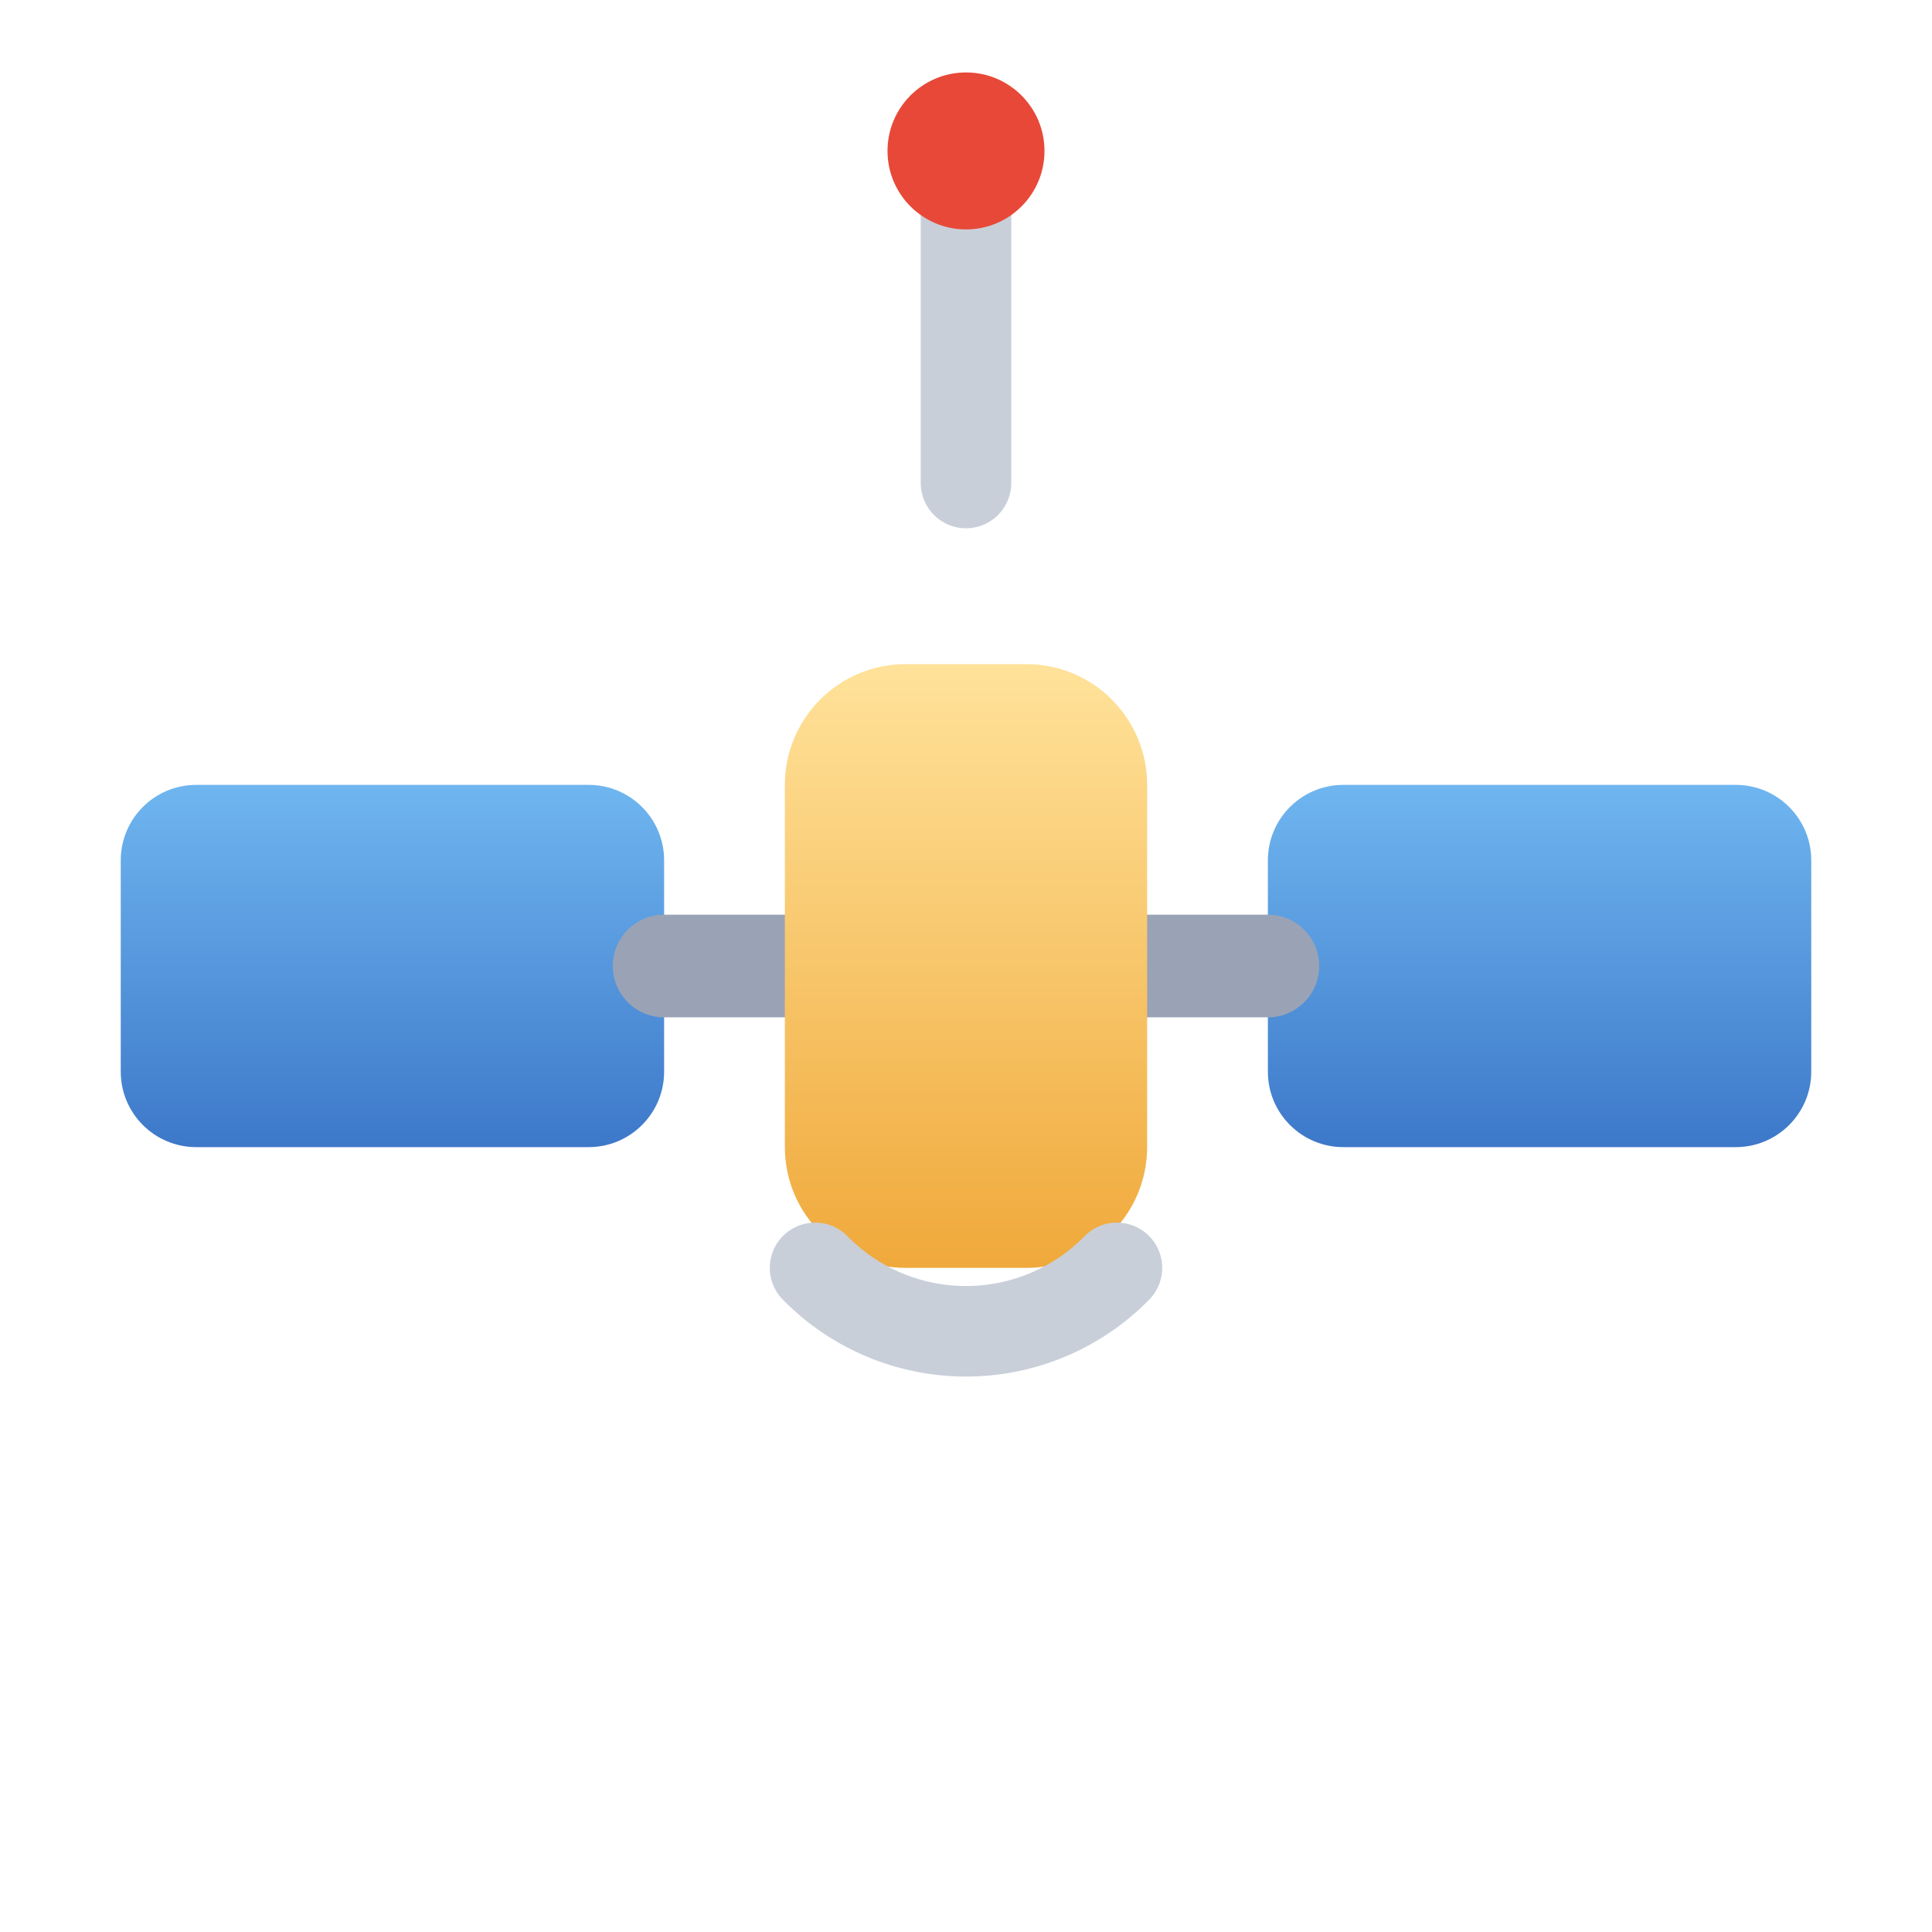
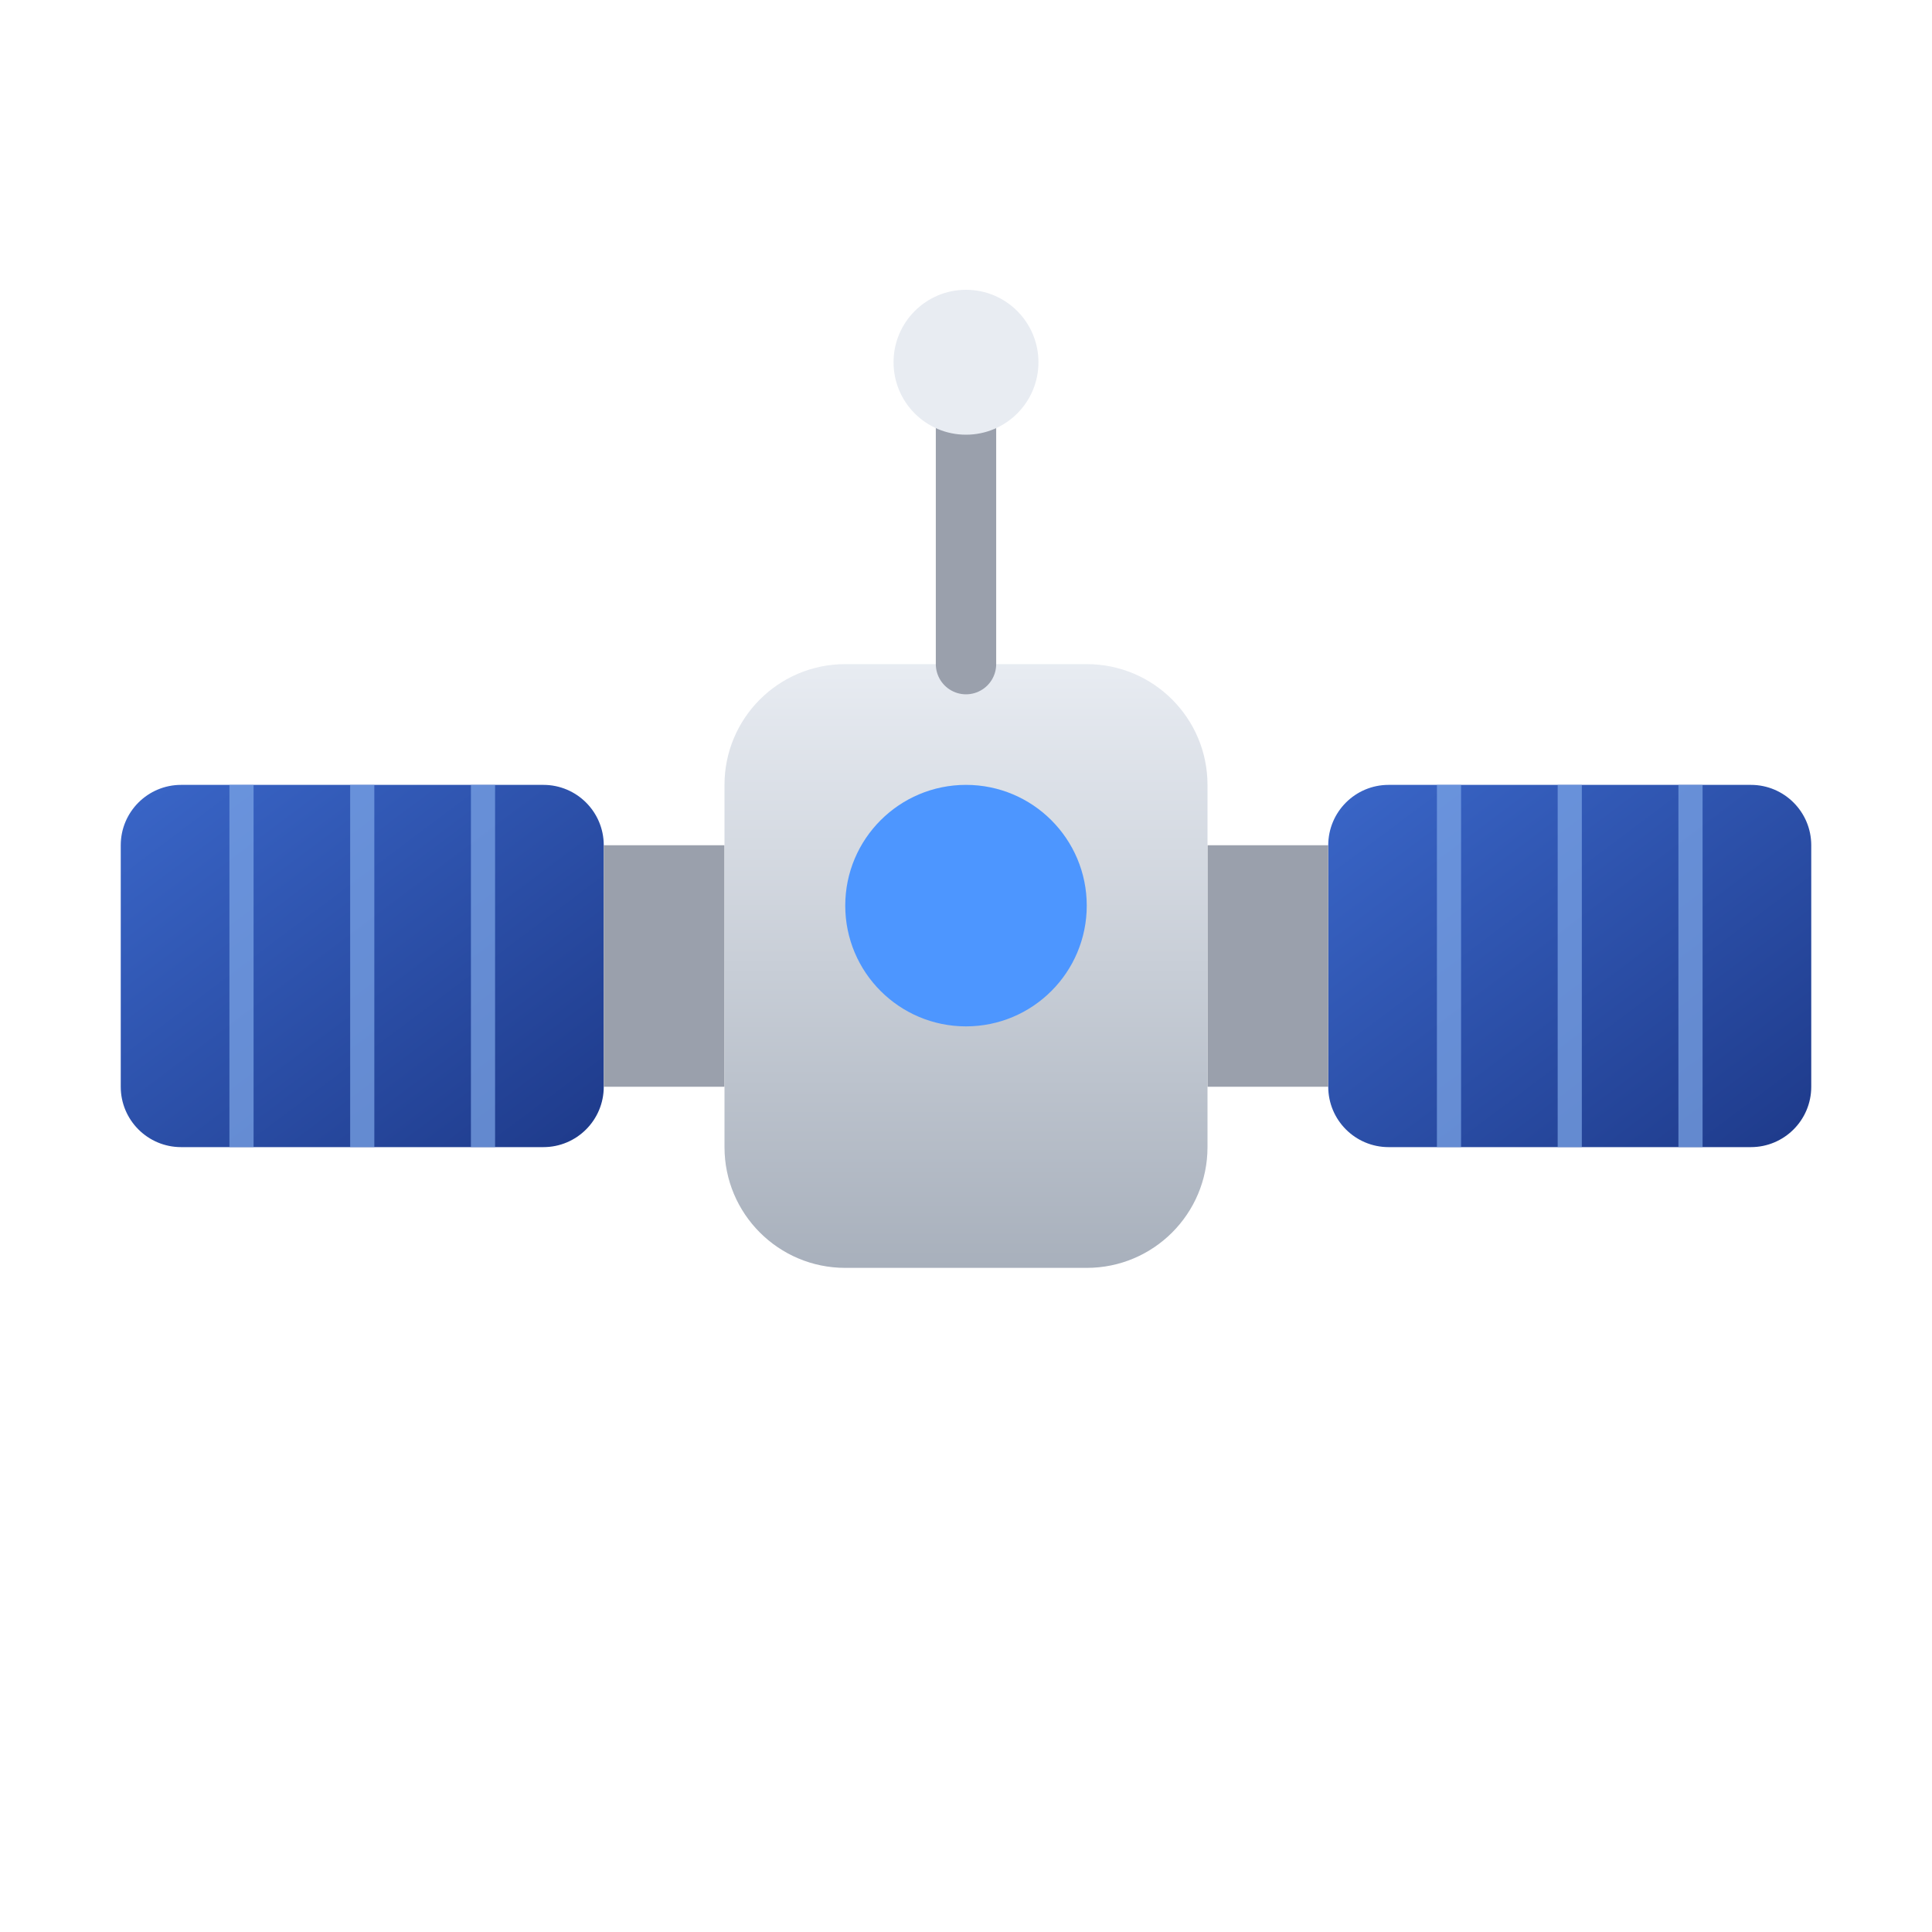
<svg xmlns="http://www.w3.org/2000/svg" viewBox="0 0 64 64">
  <defs>
-     <linearGradient id="g-sat" x1="0" y1="0" x2="0" y2="1">
-       <stop offset="0" stop-color="#FFE29A" />
-       <stop offset="1" stop-color="#F0A93B" />
+     <linearGradient id="sat-panel" x1="0" y1="0" x2="1" y2="1">
+       <stop offset="0" stop-color="#3A66C8" />
+       <stop offset="100%" stop-color="#1E3A8A" />
    </linearGradient>
-     <linearGradient id="g-panel" x1="0" y1="0" x2="0" y2="1">
-       <stop offset="0" stop-color="#6FB6F0" />
-       <stop offset="1" stop-color="#3D78C9" />
+     <linearGradient id="sat-body" x1="0" y1="0" x2="0" y2="1">
+       <stop offset="0" stop-color="#E8ECF2" />
+       <stop offset="100" stop-color="#A8B0BC" />
    </linearGradient>
  </defs>
-   <rect x="4" y="26" width="18" height="12" rx="2.5" fill="url(#g-panel)" />
-   <rect x="42" y="26" width="18" height="12" rx="2.5" fill="url(#g-panel)" />
-   <path d="M22 32 h4 M38 32 h4" stroke="#9AA3B5" stroke-width="3.4" stroke-linecap="round" />
-   <rect x="26" y="22" width="12" height="20" rx="4" fill="url(#g-sat)" />
-   <path d="M32 6 v10" stroke="#C9CFD9" stroke-width="3" stroke-linecap="round" />
-   <circle cx="32" cy="5" r="2.6" fill="#E84838" />
-   <path d="M27 42 a7 7 0 0 0 10 0" stroke="#C9CFD9" stroke-width="3" fill="none" stroke-linecap="round" />
+   <rect x="4" y="26" width="16" height="12" rx="2" fill="url(#sat-panel)" />
+   <rect x="44" y="26" width="16" height="12" rx="2" fill="url(#sat-panel)" />
+   <g stroke="#7FA8E8" stroke-width="0.8" opacity="0.7">
+     <path d="M8 26v12M12 26v12M16 26v12M48 26v12M52 26v12M56 26v12" />
+   </g>
+   <rect x="20" y="28" width="4" height="8" fill="#9AA0AC" />
+   <rect x="40" y="28" width="4" height="8" fill="#9AA0AC" />
+   <rect x="24" y="22" width="16" height="20" rx="4" fill="url(#sat-body)" />
+   <circle cx="32" cy="30" r="4" fill="#4D96FF" />
+   <path d="M32 22 L32 14" stroke="#9AA0AC" stroke-width="2" stroke-linecap="round" />
+   <circle cx="32" cy="12" r="2.4" fill="#E8ECF2" />
</svg>
